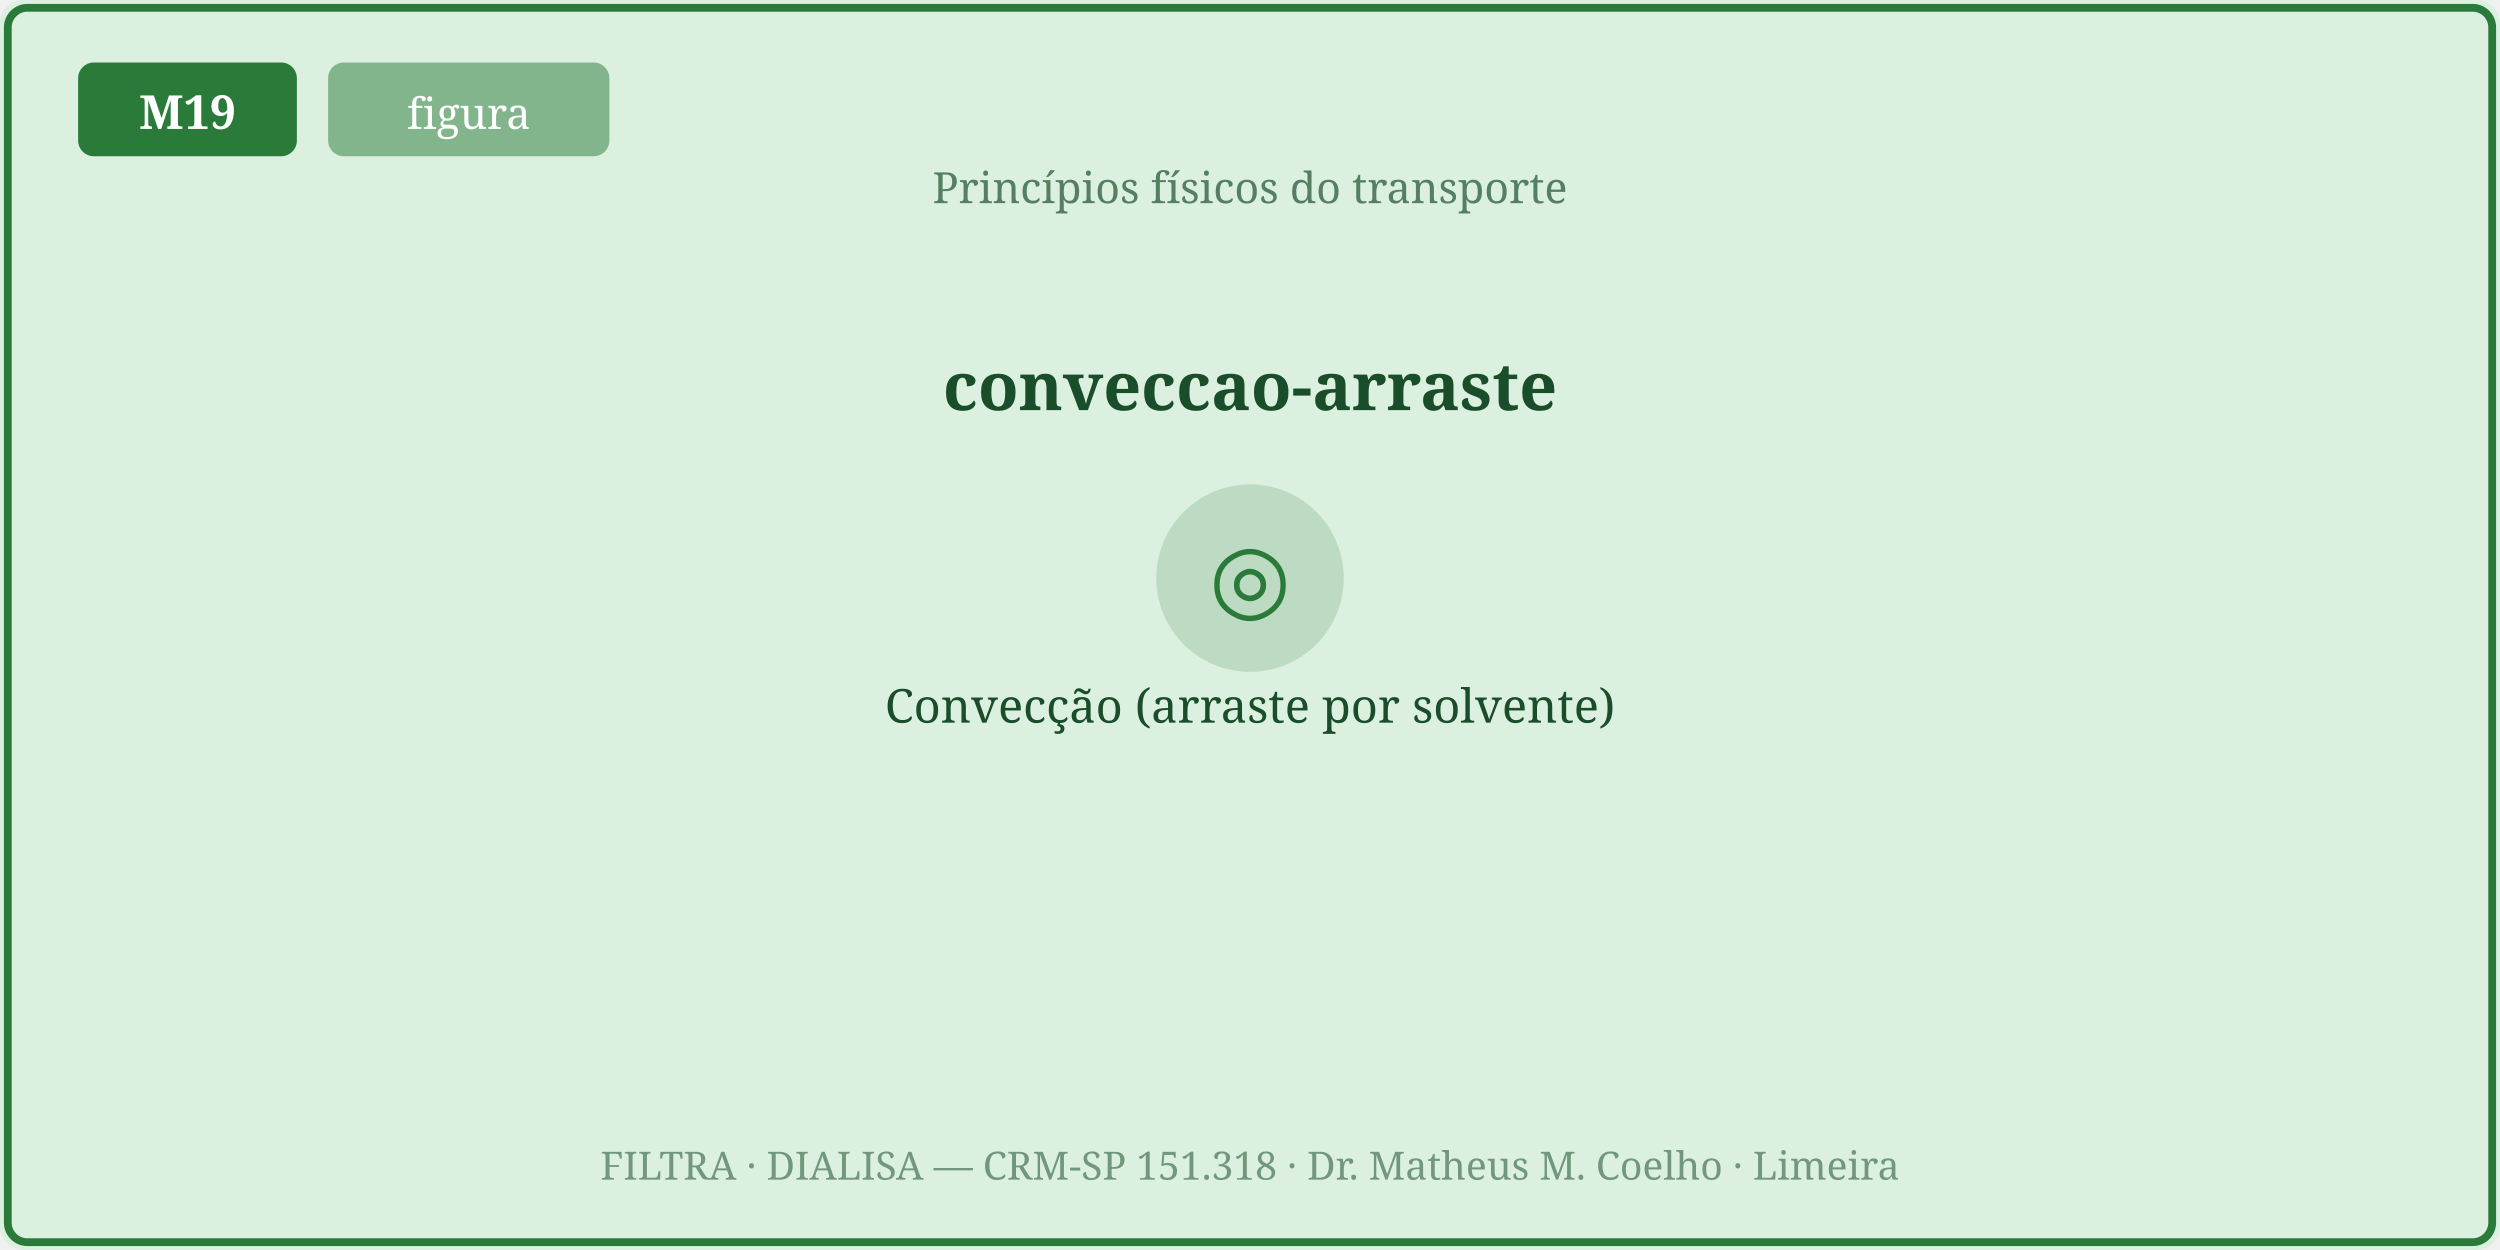
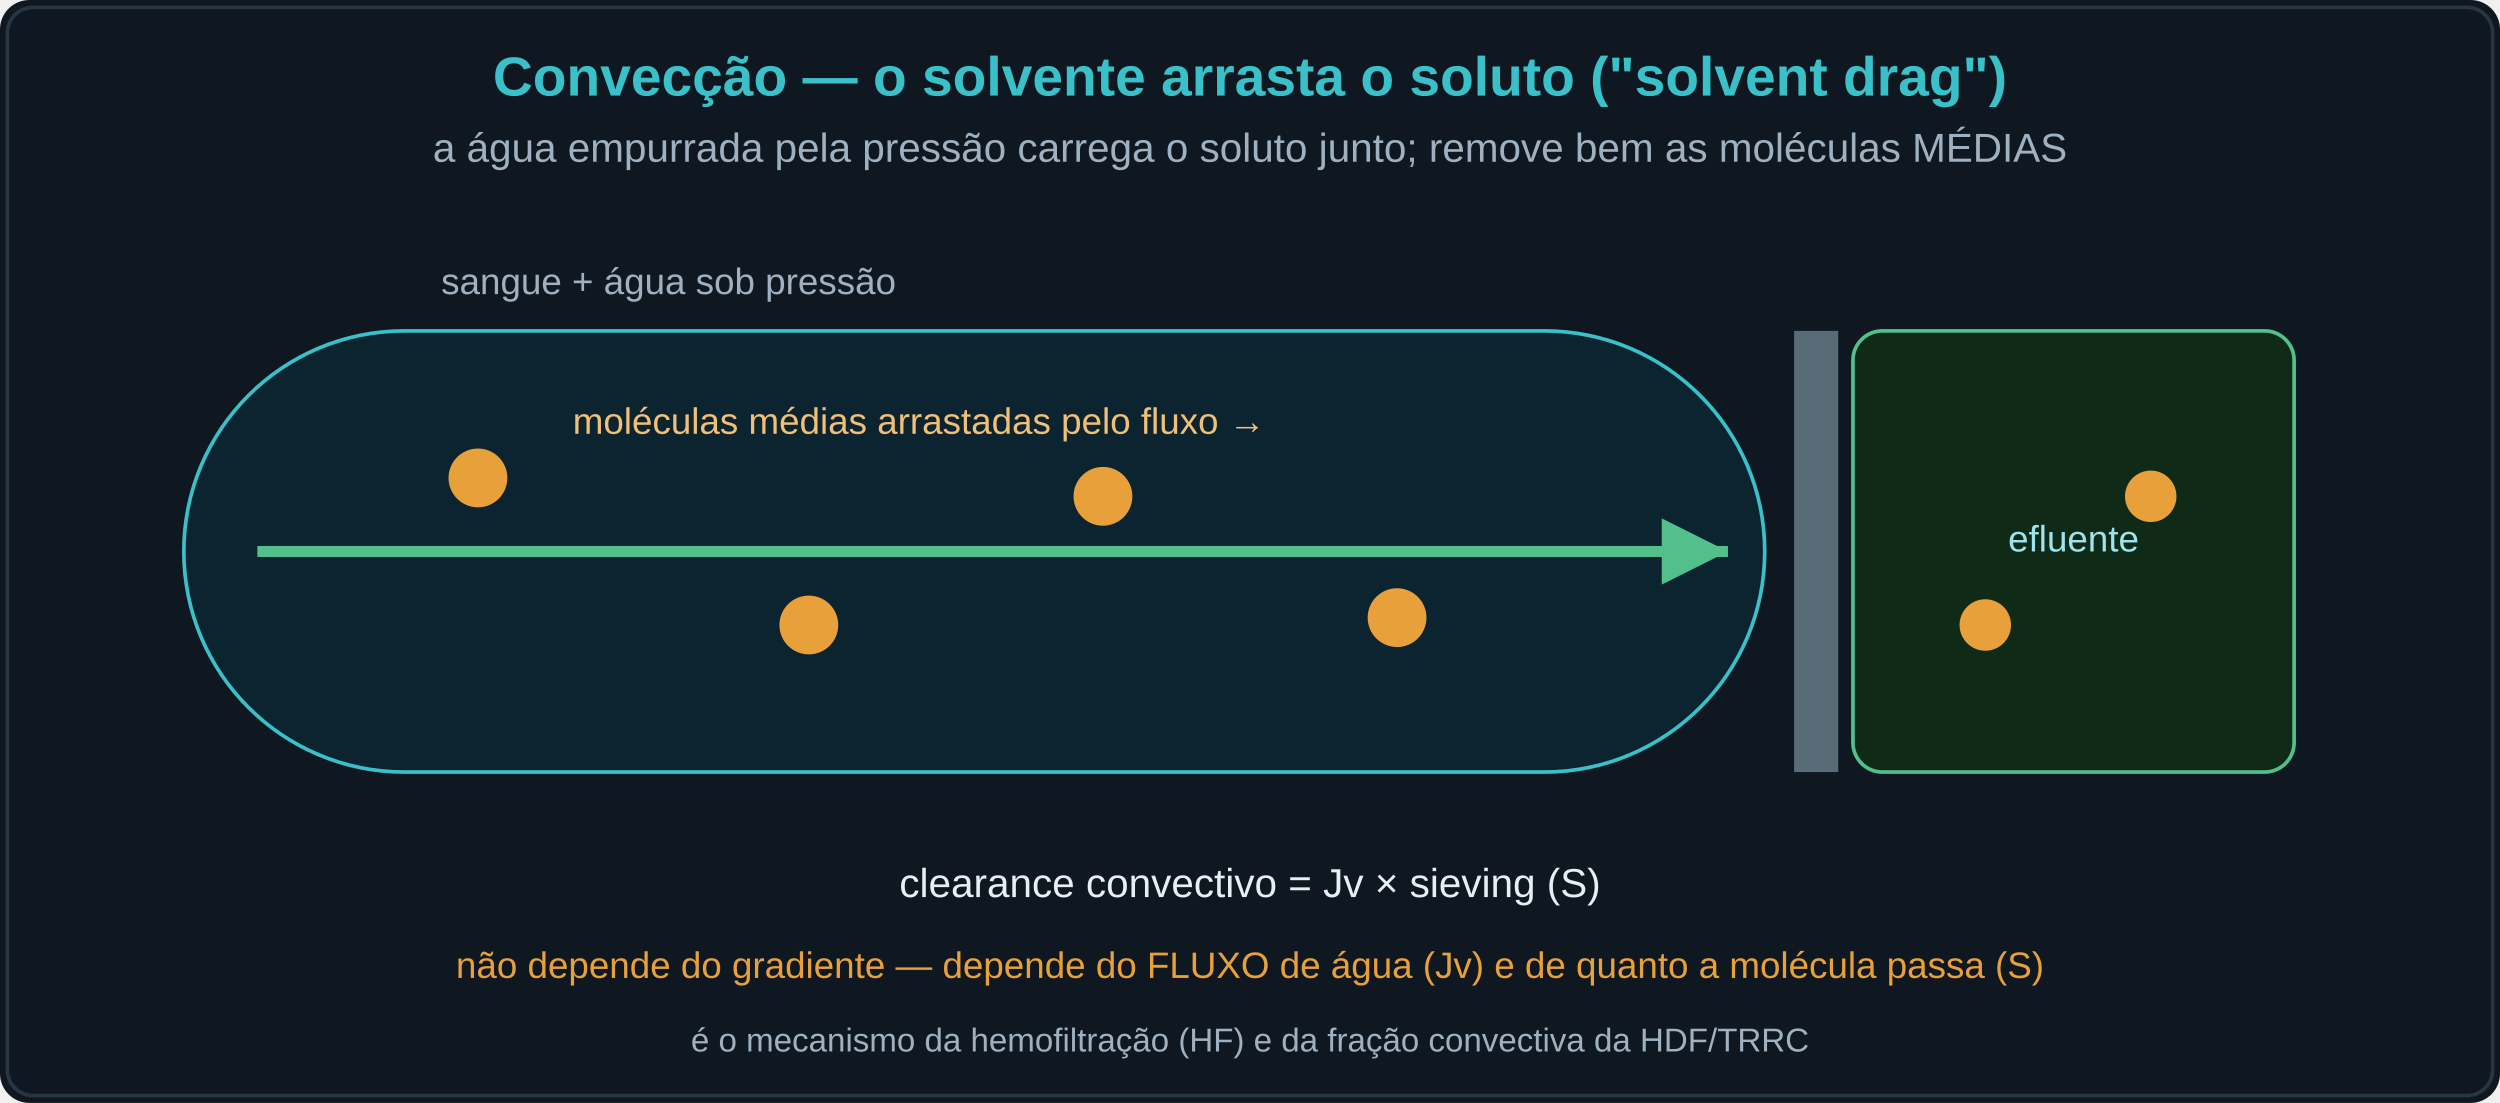
- <svg xmlns="http://www.w3.org/2000/svg" viewBox="0 0 640 320" font-family="Georgia,serif">
-   <rect width="640" height="320" fill="#dcf0e0" rx="6" />
-   <rect x="2" y="2" width="636" height="316" rx="5" fill="none" stroke="#2a7a3a" stroke-width="2" />
-   <rect x="20" y="16" width="56" height="24" rx="4" fill="#2a7a3a" />
-   <text x="48" y="33" text-anchor="middle" font-size="12" font-weight="bold" fill="white">M19</text>
-   <rect x="84" y="16" width="72" height="24" rx="4" fill="#2a7a3a" opacity="0.5" />
-   <text x="120" y="33" text-anchor="middle" font-size="11" fill="white">figura</text>
-   <text x="320" y="52" text-anchor="middle" font-size="11" fill="#1a4e2a" opacity="0.7">Princípios físicos do transporte</text>
-   <text x="320" y="105" text-anchor="middle" font-size="17" font-weight="bold" fill="#1a4e2a">conveccao-arraste</text>
-   <circle cx="320" cy="148" r="24" fill="#2a7a3a" opacity="0.18" />
-   <text x="320" y="156" text-anchor="middle" font-size="24" fill="#2a7a3a">◎</text>
-   <text x="320" y="185" text-anchor="middle" font-size="12" fill="#1a4e2a">Convecção (arraste por solvente)</text>
-   <text x="320" y="302" text-anchor="middle" font-size="10" fill="#1a4e2a" opacity="0.55">FILTRA · DIALISA — CRM-SP 151.318 · Dr. Matheus M. Coelho · Limeira</text>
+ <svg xmlns="http://www.w3.org/2000/svg" viewBox="0 0 680 300" font-family="system-ui,Arial,sans-serif">
+   <defs>
+     <marker id="c" markerWidth="9" markerHeight="9" refX="6" refY="3" orient="auto">
+       <path d="M0,0 L6,3 L0,6 z" fill="#52c08a" />
+     </marker>
+   </defs>
+   <rect width="680" height="300" rx="8" fill="#0f1720" />
+   <rect x="2" y="2" width="676" height="296" rx="7" fill="none" stroke="#283642" />
+   <text x="340" y="26" text-anchor="middle" font-size="15" font-weight="bold" fill="#39c0c8">Convecção — o solvente arrasta o soluto ("solvent drag")</text>
+   <text x="340" y="44" text-anchor="middle" font-size="11" fill="#9fb1c0">a água empurrada pela pressão carrega o soluto junto; remove bem as moléculas MÉDIAS</text>
+   <rect x="50" y="90" width="430" height="120" rx="60" fill="#0c2330" stroke="#39c0c8" />
+   <text x="120" y="80" font-size="10" fill="#9fb1c0">sangue + água sob pressão</text>
+   <line x1="70" y1="150" x2="470" y2="150" stroke="#52c08a" stroke-width="3" marker-end="url(#c)" />
+   <g fill="#e8a13a">
+     <circle cx="130" cy="130" r="8" />
+     <circle cx="220" cy="170" r="8" />
+     <circle cx="300" cy="135" r="8" />
+     <circle cx="380" cy="168" r="8" />
+   </g>
+   <text x="250" y="118" font-size="10" fill="#f0c078" text-anchor="middle">moléculas médias arrastadas pelo fluxo →</text>
+   <rect x="488" y="90" width="12" height="120" fill="#5a6b78" />
+   <rect x="504" y="90" width="120" height="120" rx="8" fill="#102a18" stroke="#52c08a" />
+   <text x="564" y="150" font-size="10" fill="#9fe3ec" text-anchor="middle">efluente</text>
+   <circle cx="540" cy="170" r="7" fill="#e8a13a" />
+   <circle cx="585" cy="135" r="7" fill="#e8a13a" />
+   <text x="340" y="244" text-anchor="middle" font-size="11" fill="#e7eef4">clearance convectivo = Jv × sieving (S)</text>
+   <text x="340" y="266" text-anchor="middle" font-size="10" fill="#e8a13a">não depende do gradiente — depende do FLUXO de água (Jv) e de quanto a molécula passa (S)</text>
+   <text x="340" y="286" text-anchor="middle" font-size="9" fill="#9fb1c0">é o mecanismo da hemofiltração (HF) e da fração convectiva da HDF/TRRC</text>
</svg>
